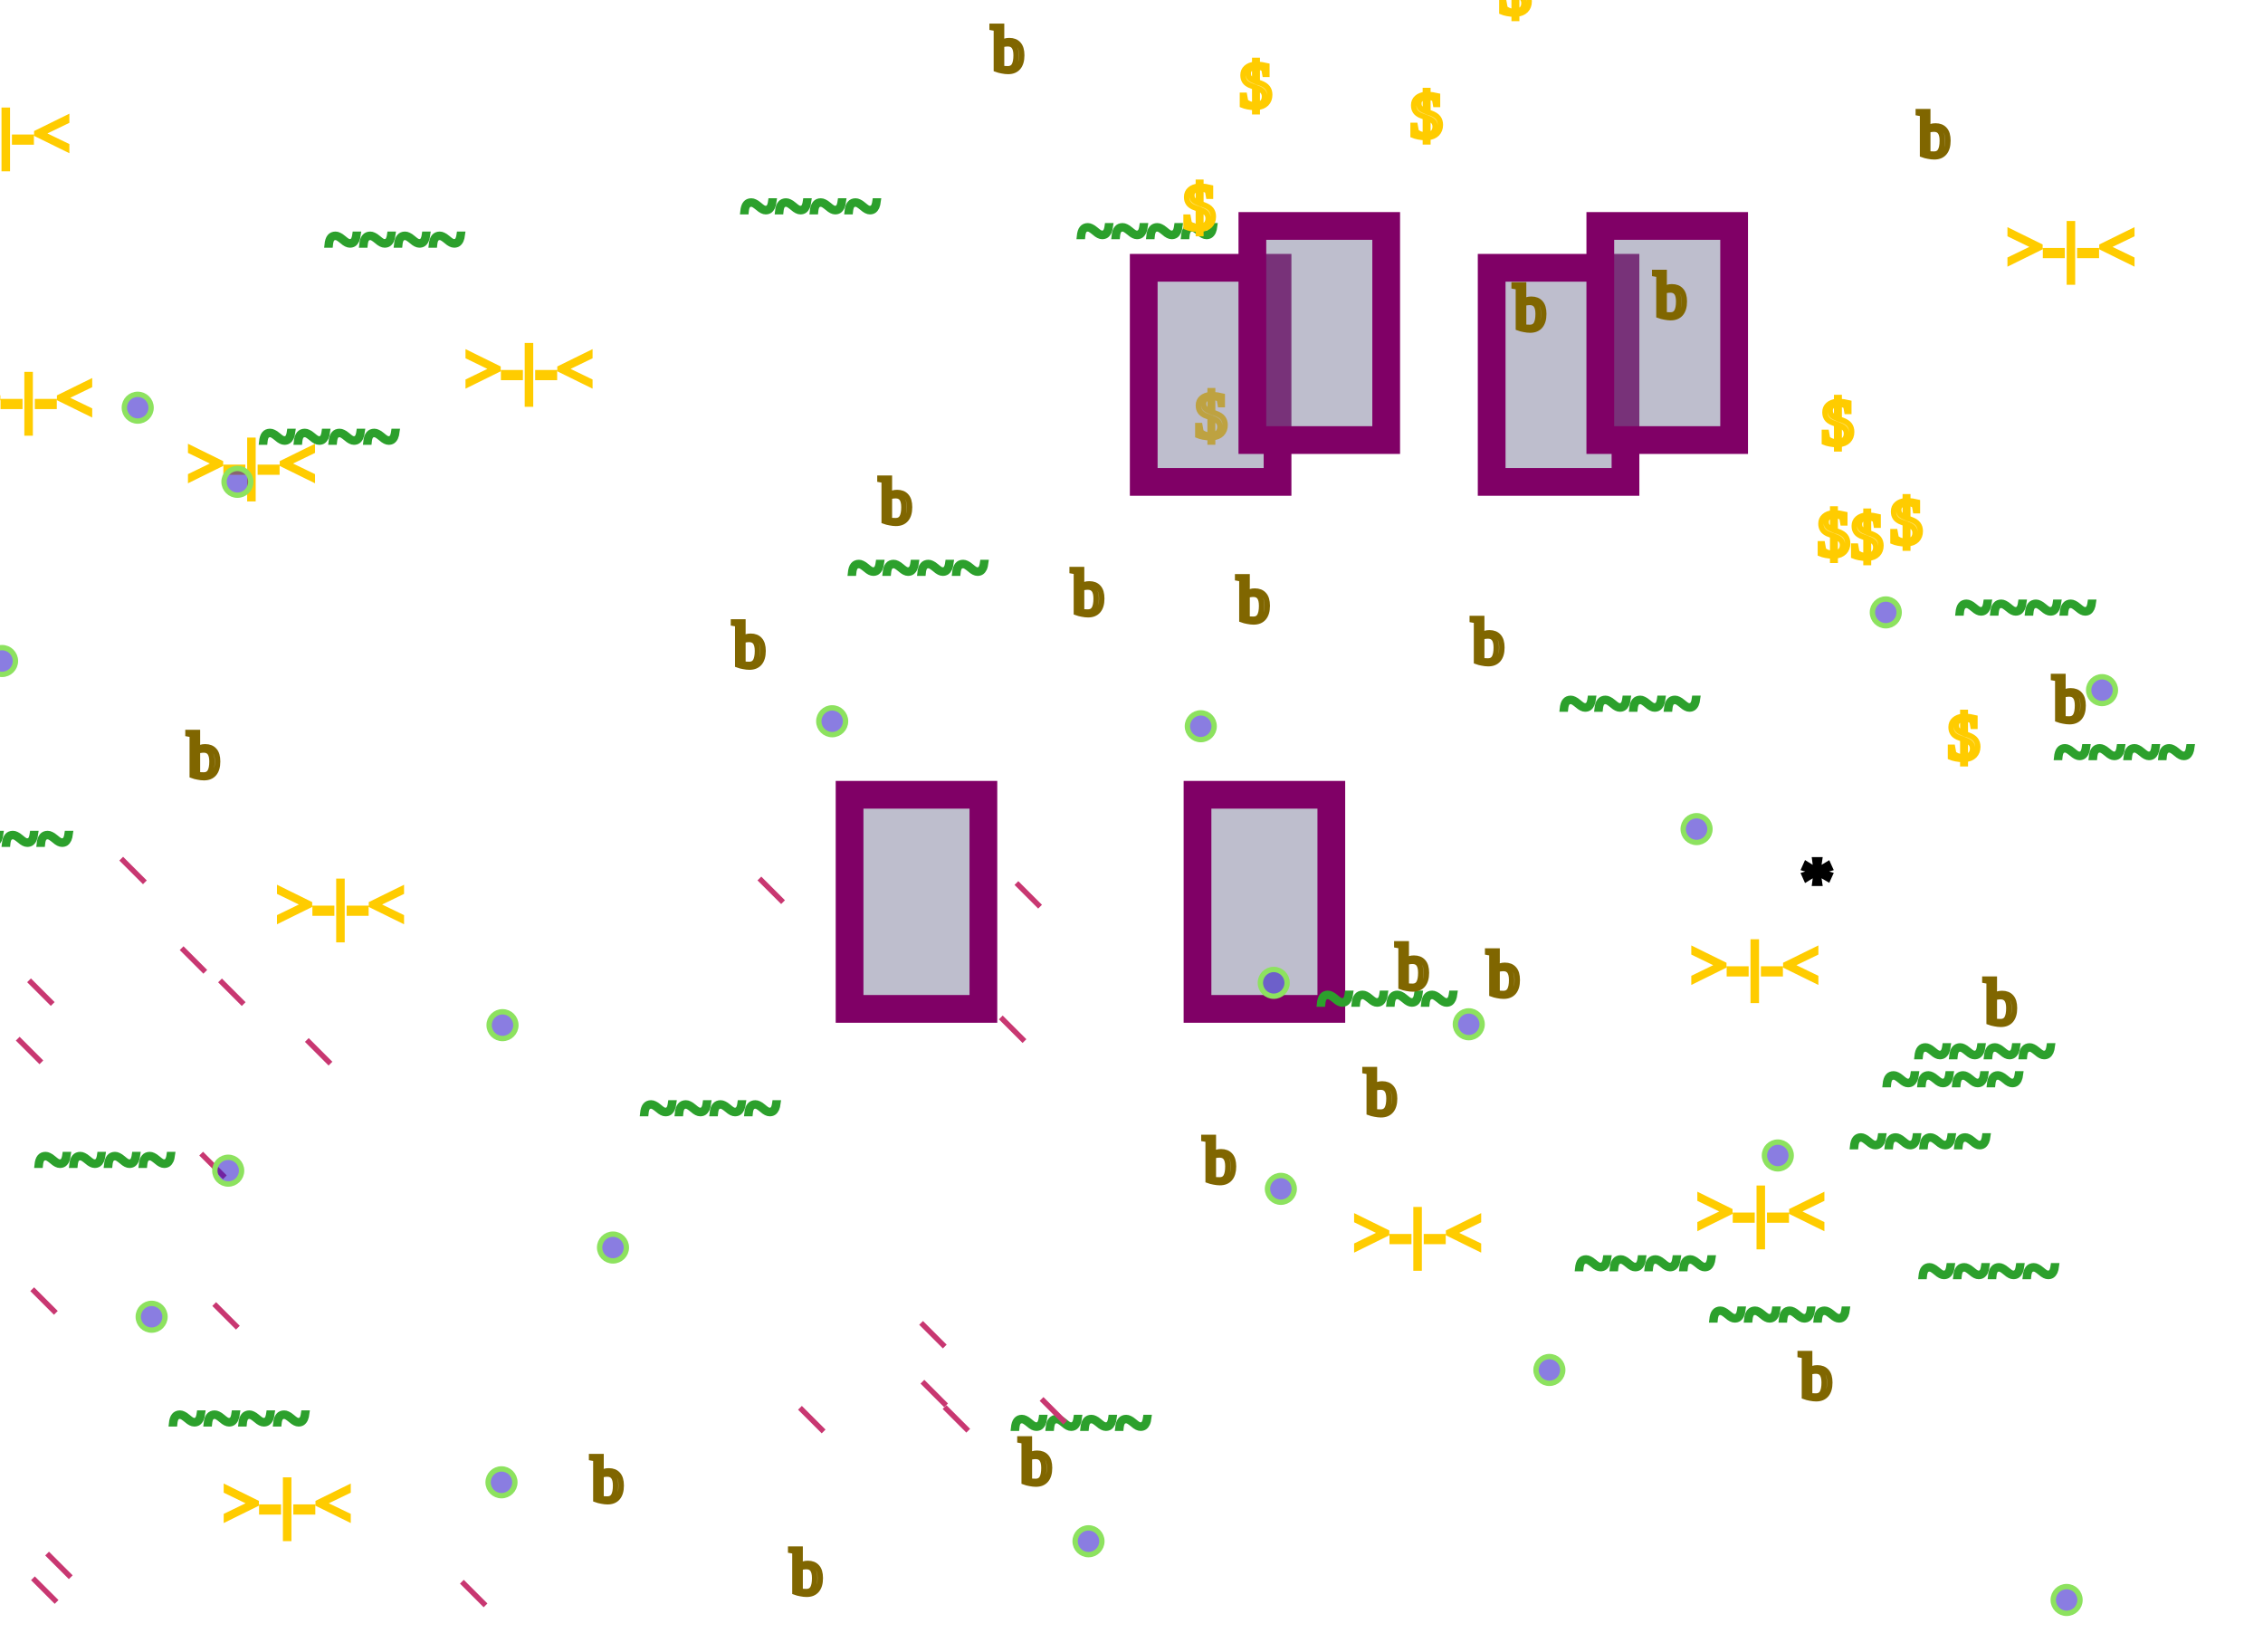
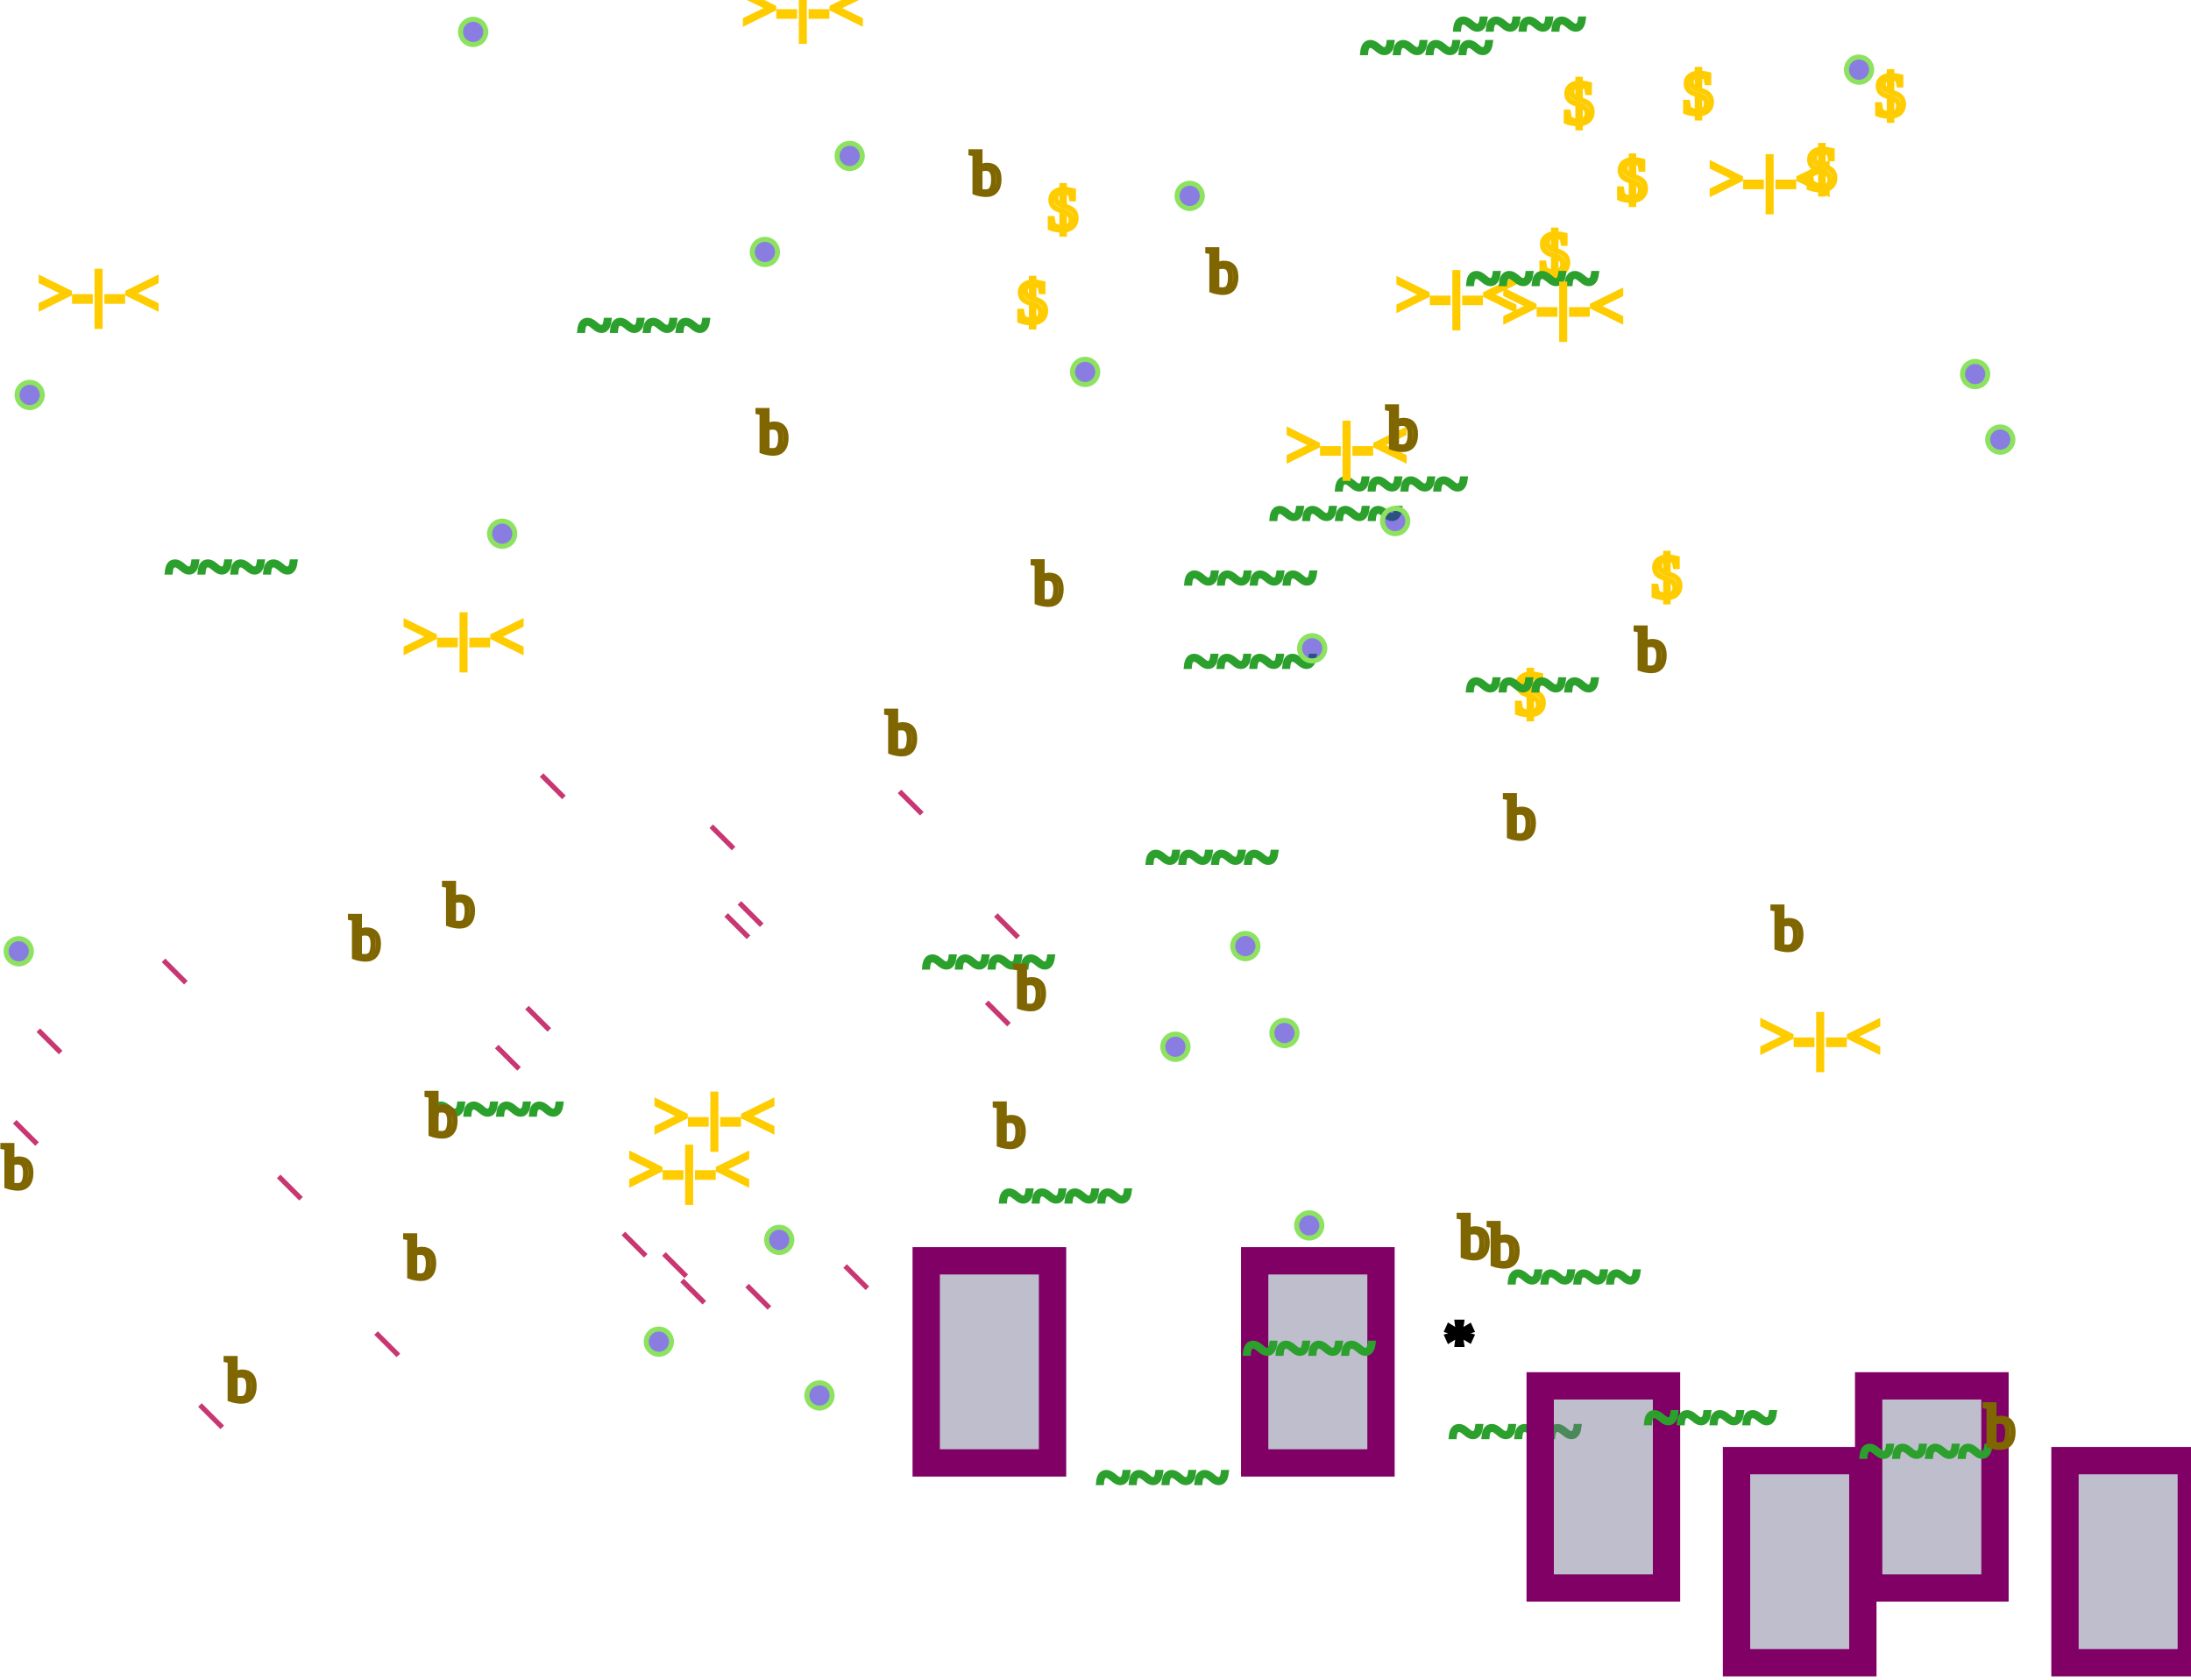
<svg xmlns="http://www.w3.org/2000/svg">
-   <text x="336.464" y="168.477" stroke="black" fill="red" fill-opacity="60%">*</text>
-   <text id="13" x="226.249" y="81.666" text-anchor="middle" stroke="#FFCC00" fill="#FFCC00" fill-opacity="60%"> $</text>
-   <text id="33" x="132.717" y="210.987" text-anchor="middle" stroke="#2ca02c" fill="#2ca02c" fill-opacity="60%"> ~~~~</text>
-   <text id="26" x="46.969" y="90.582" text-anchor="middle" stroke="#FFCC00" fill="#FFCC00" fill-opacity="60%"> &gt;-|-&lt;</text>
-   <circle id="83" cx="25.728" cy="76.163" r="2.5" stroke="#8de25f" fill="#2b13c8" fill-opacity="55%" />
-   <text id="24" x="5.342" y="78.298" text-anchor="middle" stroke="#FFCC00" fill="#FFCC00" fill-opacity="60%"> &gt;-|-&lt;</text>
-   <text id="35" x="0.509" y="160.654" text-anchor="middle" stroke="#2ca02c" fill="#2ca02c" fill-opacity="60%"> ~~~~</text>
-   <circle id="86" cx="0.385" cy="123.486" r="2.5" stroke="#8de25f" fill="#2b13c8" fill-opacity="55%" />
-   <text id="21" x="1.076" y="28.911" text-anchor="middle" stroke="#FFCC00" fill="#FFCC00" fill-opacity="60%"> &gt;-|-&lt;</text>
-   <line id="100" x1="3.309" y1="194.04" x2="7.729" y2="198.46" stroke="#c83771" />
-   <line id="93" x1="8.797" y1="290.23" x2="13.217" y2="294.649" stroke="#c83771" />
-   <line id="88" x1="6.017" y1="240.843" x2="10.436" y2="245.262" stroke="#c83771" />
-   <line id="98" x1="5.426" y1="183.139" x2="9.845" y2="187.559" stroke="#c83771" />
-   <line id="105" x1="6.152" y1="294.849" x2="10.572" y2="299.269" stroke="#c83771" />
-   <text id="27" x="19.584" y="220.634" text-anchor="middle" stroke="#2ca02c" fill="#2ca02c" fill-opacity="60%"> ~~~~</text>
-   <line id="96" x1="22.645" y1="160.412" x2="27.065" y2="164.832" stroke="#c83771" />
-   <text id="55" x="38.114" y="145.162" text-anchor="middle" stroke="#806600" fill="#806600" fill-opacity="60%"> b</text>
-   <line id="89" x1="33.93" y1="177.13" x2="38.35" y2="181.55" stroke="#c83771" />
-   <circle id="69" cx="28.328" cy="245.988" r="2.5" stroke="#8de25f" fill="#2b13c8" fill-opacity="55%" />
-   <line id="91" x1="37.581" y1="215.515" x2="42" y2="219.935" stroke="#c83771" />
-   <circle id="84" cx="44.354" cy="90.012" r="2.5" stroke="#8de25f" fill="#2b13c8" fill-opacity="55%" />
-   <line id="104" x1="41.102" y1="183.158" x2="45.521" y2="187.577" stroke="#c83771" />
-   <line id="92" x1="40.018" y1="243.616" x2="44.438" y2="248.036" stroke="#c83771" />
-   <circle id="77" cx="42.634" cy="218.696" r="2.5" stroke="#8de25f" fill="#2b13c8" fill-opacity="55%" />
-   <text id="37" x="44.691" y="268.94" text-anchor="middle" stroke="#2ca02c" fill="#2ca02c" fill-opacity="60%"> ~~~~</text>
-   <circle id="82" cx="93.687" cy="276.917" r="2.5" stroke="#8de25f" fill="#2b13c8" fill-opacity="55%" />
-   <text id="19" x="63.602" y="172.961" text-anchor="middle" stroke="#FFCC00" fill="#FFCC00" fill-opacity="60%"> &gt;-|-&lt;</text>
-   <line id="87" x1="57.319" y1="194.284" x2="61.738" y2="198.704" stroke="#c83771" />
-   <text id="23" x="53.645" y="284.822" text-anchor="middle" stroke="#FFCC00" fill="#FFCC00" fill-opacity="60%"> &gt;-|-&lt;</text>
-   <text id="32" x="61.537" y="85.54" text-anchor="middle" stroke="#2ca02c" fill="#2ca02c" fill-opacity="60%"> ~~~~</text>
-   <text id="36" x="73.761" y="48.708" text-anchor="middle" stroke="#2ca02c" fill="#2ca02c" fill-opacity="60%"> ~~~~</text>
-   <line id="90" x1="86.287" y1="295.489" x2="90.706" y2="299.908" stroke="#c83771" />
-   <text id="18" x="98.819" y="72.902" text-anchor="middle" stroke="#FFCC00" fill="#FFCC00" fill-opacity="60%"> &gt;-|-&lt;</text>
-   <circle id="71" cx="93.878" cy="191.516" r="2.5" stroke="#8de25f" fill="#2b13c8" fill-opacity="55%" />
-   <text id="59" x="113.512" y="280.43" text-anchor="middle" stroke="#806600" fill="#806600" fill-opacity="60%"> b</text>
-   <circle id="76" cx="114.518" cy="233.058" r="2.5" stroke="#8de25f" fill="#2b13c8" fill-opacity="55%" />
-   <rect id="1" x="158.714" y="148.477" width="25" height="40" stroke="#800066" fill="#6F6F91" fill-opacity="45%" stroke-width="1.4%" />
-   <text id="56" x="150.705" y="297.715" text-anchor="middle" stroke="#806600" fill="#806600" fill-opacity="60%"> b</text>
-   <line id="94" x1="141.866" y1="164.116" x2="146.286" y2="168.536" stroke="#c83771" />
-   <text id="47" x="140.017" y="124.507" text-anchor="middle" stroke="#806600" fill="#806600" fill-opacity="60%"> b</text>
-   <line id="103" x1="149.444" y1="262.999" x2="153.864" y2="267.418" stroke="#c83771" />
-   <text id="29" x="151.437" y="42.492" text-anchor="middle" stroke="#2ca02c" fill="#2ca02c" fill-opacity="60%"> ~~~~</text>
-   <circle id="70" cx="155.466" cy="134.74" r="2.5" stroke="#8de25f" fill="#2b13c8" fill-opacity="55%" />
-   <text id="41" x="201.995" y="269.761" text-anchor="middle" stroke="#2ca02c" fill="#2ca02c" fill-opacity="60%"> ~~~~</text>
-   <line id="102" x1="172.322" y1="258.123" x2="176.741" y2="262.543" stroke="#c83771" />
-   <text id="43" x="171.537" y="110.022" text-anchor="middle" stroke="#2ca02c" fill="#2ca02c" fill-opacity="60%"> ~~~~</text>
-   <text id="65" x="167.379" y="97.653" text-anchor="middle" stroke="#806600" fill="#806600" fill-opacity="60%"> b</text>
-   <line id="95" x1="172.077" y1="247.136" x2="176.497" y2="251.555" stroke="#c83771" />
-   <text id="52" x="188.336" y="13.234" text-anchor="middle" stroke="#806600" fill="#806600" fill-opacity="60%"> b</text>
-   <line id="99" x1="186.967" y1="190.073" x2="191.386" y2="194.492" stroke="#c83771" />
-   <line id="106" x1="176.459" y1="262.862" x2="180.878" y2="267.281" stroke="#c83771" />
-   <text id="63" x="193.531" y="277.131" text-anchor="middle" stroke="#806600" fill="#806600" fill-opacity="60%"> b</text>
-   <line id="97" x1="189.882" y1="164.962" x2="194.301" y2="169.382" stroke="#c83771" />
-   <line id="101" x1="194.582" y1="261.349" x2="199.002" y2="265.769" stroke="#c83771" />
-   <rect id="2" x="223.714" y="148.477" width="25" height="40" stroke="#800066" fill="#6F6F91" fill-opacity="45%" stroke-width="1.4%" />
-   <rect id="5" x="213.667" y="50.027" width="25" height="40" stroke="#800066" fill="#6F6F91" fill-opacity="45%" stroke-width="1.4%" />
-   <text id="49" x="203.284" y="114.726" text-anchor="middle" stroke="#806600" fill="#806600" fill-opacity="60%"> b</text>
-   <circle id="80" cx="203.35" cy="287.931" r="2.5" stroke="#8de25f" fill="#2b13c8" fill-opacity="55%" />
-   <text id="44" x="214.304" y="47.123" text-anchor="middle" stroke="#2ca02c" fill="#2ca02c" fill-opacity="60%"> ~~~~</text>
-   <text id="7" x="224.055" y="42.726" text-anchor="middle" stroke="#FFCC00" fill="#FFCC00" fill-opacity="60%"> $</text>
-   <circle id="79" cx="224.326" cy="135.674" r="2.5" stroke="#8de25f" fill="#2b13c8" fill-opacity="55%" />
-   <text id="9" x="342.555" y="103.758" text-anchor="middle" stroke="#FFCC00" fill="#FFCC00" fill-opacity="60%"> $</text>
-   <rect id="6" x="278.667" y="50.027" width="25" height="40" stroke="#800066" fill="#6F6F91" fill-opacity="45%" stroke-width="1.4%" />
-   <text id="38" x="259.153" y="190.515" text-anchor="middle" stroke="#2ca02c" fill="#2ca02c" fill-opacity="60%"> ~~~~</text>
-   <text id="15" x="234.587" y="19.958" text-anchor="middle" stroke="#FFCC00" fill="#FFCC00" fill-opacity="60%"> $</text>
-   <rect id="3" x="233.964" y="42.211" width="25" height="40" stroke="#800066" fill="#6F6F91" fill-opacity="45%" stroke-width="1.4%" />
-   <text id="54" x="227.897" y="220.813" text-anchor="middle" stroke="#806600" fill="#806600" fill-opacity="60%"> b</text>
-   <text id="51" x="234.203" y="116.074" text-anchor="middle" stroke="#806600" fill="#806600" fill-opacity="60%"> b</text>
-   <circle id="78" cx="239.285" cy="222.096" r="2.5" stroke="#8de25f" fill="#2b13c8" fill-opacity="55%" />
-   <circle id="75" cx="237.956" cy="183.61" r="2.5" stroke="#8de25f" fill="#2b13c8" fill-opacity="55%" />
-   <text id="64" x="257.994" y="208.14" text-anchor="middle" stroke="#806600" fill="#806600" fill-opacity="60%"> b</text>
-   <text id="17" x="264.825" y="234.305" text-anchor="middle" stroke="#FFCC00" fill="#FFCC00" fill-opacity="60%"> &gt;-|-&lt;</text>
-   <text id="66" x="263.939" y="184.644" text-anchor="middle" stroke="#806600" fill="#806600" fill-opacity="60%"> b</text>
-   <circle id="74" cx="274.388" cy="191.35" r="2.5" stroke="#8de25f" fill="#2b13c8" fill-opacity="55%" />
-   <text id="16" x="266.465" y="25.583" text-anchor="middle" stroke="#FFCC00" fill="#FFCC00" fill-opacity="60%"> $</text>
-   <text id="60" x="278.035" y="123.864" text-anchor="middle" stroke="#806600" fill="#806600" fill-opacity="60%"> b</text>
-   <rect id="4" x="298.964" y="42.211" width="25" height="40" stroke="#800066" fill="#6F6F91" fill-opacity="45%" stroke-width="1.4%" />
-   <text id="10" x="283.052" y="2.534" text-anchor="middle" stroke="#FFCC00" fill="#FFCC00" fill-opacity="60%"> $</text>
-   <text id="53" x="280.909" y="185.987" text-anchor="middle" stroke="#806600" fill="#806600" fill-opacity="60%"> b</text>
-   <text id="58" x="285.86" y="61.549" text-anchor="middle" stroke="#806600" fill="#806600" fill-opacity="60%"> b</text>
-   <circle id="67" cx="289.449" cy="255.93" r="2.5" stroke="#8de25f" fill="#2b13c8" fill-opacity="55%" />
-   <text id="22" x="327.818" y="184.295" text-anchor="middle" stroke="#FFCC00" fill="#FFCC00" fill-opacity="60%"> &gt;-|-&lt;</text>
-   <text id="31" x="307.381" y="239.948" text-anchor="middle" stroke="#2ca02c" fill="#2ca02c" fill-opacity="60%"> ~~~~</text>
-   <text id="34" x="304.521" y="135.41" text-anchor="middle" stroke="#2ca02c" fill="#2ca02c" fill-opacity="60%"> ~~~~</text>
-   <text id="61" x="312.117" y="59.227" text-anchor="middle" stroke="#806600" fill="#806600" fill-opacity="60%"> b</text>
-   <circle id="73" cx="316.948" cy="154.887" r="2.5" stroke="#8de25f" fill="#2b13c8" fill-opacity="55%" />
-   <text id="46" x="332.469" y="249.524" text-anchor="middle" stroke="#2ca02c" fill="#2ca02c" fill-opacity="60%"> ~~~~</text>
-   <text id="20" x="328.947" y="230.304" text-anchor="middle" stroke="#FFCC00" fill="#FFCC00" fill-opacity="60%"> &gt;-|-&lt;</text>
-   <circle id="81" cx="332.126" cy="215.861" r="2.5" stroke="#8de25f" fill="#2b13c8" fill-opacity="55%" />
-   <text id="62" x="339.295" y="261.187" text-anchor="middle" stroke="#806600" fill="#806600" fill-opacity="60%"> b</text>
-   <text id="14" x="366.862" y="141.762" text-anchor="middle" stroke="#FFCC00" fill="#FFCC00" fill-opacity="60%"> $</text>
-   <text id="12" x="348.779" y="104.18" text-anchor="middle" stroke="#FFCC00" fill="#FFCC00" fill-opacity="60%"> $</text>
-   <text id="11" x="343.3" y="82.935" text-anchor="middle" stroke="#FFCC00" fill="#FFCC00" fill-opacity="60%"> $</text>
-   <text id="39" x="358.74" y="217.158" text-anchor="middle" stroke="#2ca02c" fill="#2ca02c" fill-opacity="60%"> ~~~~</text>
-   <text id="8" x="356.118" y="101.488" text-anchor="middle" stroke="#FFCC00" fill="#FFCC00" fill-opacity="60%"> $</text>
-   <circle id="72" cx="352.296" cy="114.404" r="2.5" stroke="#8de25f" fill="#2b13c8" fill-opacity="55%" />
-   <text id="30" x="364.849" y="205.56" text-anchor="middle" stroke="#2ca02c" fill="#2ca02c" fill-opacity="60%"> ~~~~</text>
-   <text id="48" x="361.365" y="29.183" text-anchor="middle" stroke="#806600" fill="#806600" fill-opacity="60%"> b</text>
-   <text id="45" x="378.456" y="117.452" text-anchor="middle" stroke="#2ca02c" fill="#2ca02c" fill-opacity="60%"> ~~~~</text>
-   <text id="28" x="371.548" y="241.414" text-anchor="middle" stroke="#2ca02c" fill="#2ca02c" fill-opacity="60%"> ~~~~</text>
-   <text id="42" x="370.79" y="200.335" text-anchor="middle" stroke="#2ca02c" fill="#2ca02c" fill-opacity="60%"> ~~~~</text>
-   <text id="50" x="373.798" y="191.243" text-anchor="middle" stroke="#806600" fill="#806600" fill-opacity="60%"> b</text>
-   <text id="25" x="386.88" y="50.109" text-anchor="middle" stroke="#FFCC00" fill="#FFCC00" fill-opacity="60%"> &gt;-|-&lt;</text>
-   <text id="57" x="386.62" y="134.703" text-anchor="middle" stroke="#806600" fill="#806600" fill-opacity="60%"> b</text>
-   <circle id="85" cx="386.078" cy="298.898" r="2.5" stroke="#8de25f" fill="#2b13c8" fill-opacity="55%" />
-   <text id="40" x="396.866" y="144.454" text-anchor="middle" stroke="#2ca02c" fill="#2ca02c" fill-opacity="60%"> ~~~~</text>
-   <circle id="68" cx="392.694" cy="128.93" r="2.5" stroke="#8de25f" fill="#2b13c8" fill-opacity="55%" />
+   <text x="285.79" y="269.513" stroke="black" fill="red" fill-opacity="60%">*</text>
+   <rect id="2" x="248.29" y="249.513" width="25" height="40" stroke="#800066" fill="#6F6F91" fill-opacity="45%" stroke-width="1.4%" />
+   <text id="22" x="158.872" y="5.594" text-anchor="middle" stroke="#FFCC00" fill="#FFCC00" fill-opacity="60%"> &gt;-|-&lt;</text>
+   <text id="35" x="98.375" y="223.438" text-anchor="middle" stroke="#2ca02c" fill="#2ca02c" fill-opacity="60%"> ~~~~</text>
+   <text id="61" x="72.347" y="189.685" text-anchor="middle" stroke="#806600" fill="#806600" fill-opacity="60%"> b</text>
+   <text id="26" x="19.504" y="61.998" text-anchor="middle" stroke="#FFCC00" fill="#FFCC00" fill-opacity="60%"> &gt;-|-&lt;</text>
+   <circle id="72" cx="3.705" cy="188.254" r="2.5" stroke="#8de25f" fill="#2b13c8" fill-opacity="55%" />
+   <text id="64" x="3.569" y="235.015" text-anchor="middle" stroke="#806600" fill="#806600" fill-opacity="60%"> b</text>
+   <line id="88" x1="2.914" y1="221.988" x2="7.333" y2="226.407" stroke="#c83771" />
+   <circle id="83" cx="5.871" cy="78.157" r="2.5" stroke="#8de25f" fill="#2b13c8" fill-opacity="55%" />
+   <line id="104" x1="7.582" y1="203.875" x2="12.002" y2="208.294" stroke="#c83771" />
+   <text id="29" x="45.762" y="116.146" text-anchor="middle" stroke="#2ca02c" fill="#2ca02c" fill-opacity="60%"> ~~~~</text>
+   <line id="91" x1="32.364" y1="190.054" x2="36.783" y2="194.473" stroke="#c83771" />
+   <line id="95" x1="39.563" y1="278.049" x2="43.982" y2="282.468" stroke="#c83771" />
+   <text id="62" x="47.747" y="277.183" text-anchor="middle" stroke="#806600" fill="#806600" fill-opacity="60%"> b</text>
+   <line id="98" x1="55.154" y1="232.809" x2="59.573" y2="237.229" stroke="#c83771" />
+   <text id="60" x="90.963" y="183.142" text-anchor="middle" stroke="#806600" fill="#806600" fill-opacity="60%"> b</text>
+   <text id="65" x="83.28" y="252.889" text-anchor="middle" stroke="#806600" fill="#806600" fill-opacity="60%"> b</text>
+   <line id="96" x1="74.42" y1="263.807" x2="78.839" y2="268.226" stroke="#c83771" />
+   <text id="58" x="87.509" y="224.714" text-anchor="middle" stroke="#806600" fill="#806600" fill-opacity="60%"> b</text>
+   <circle id="76" cx="93.635" cy="6.309" r="2.5" stroke="#8de25f" fill="#2b13c8" fill-opacity="55%" />
+   <text id="25" x="91.731" y="129.982" text-anchor="middle" stroke="#FFCC00" fill="#FFCC00" fill-opacity="60%"> &gt;-|-&lt;</text>
+   <line id="94" x1="98.296" y1="207.113" x2="102.715" y2="211.532" stroke="#c83771" />
+   <text id="24" x="136.374" y="235.358" text-anchor="middle" stroke="#FFCC00" fill="#FFCC00" fill-opacity="60%"> &gt;-|-&lt;</text>
+   <text id="45" x="127.382" y="68.336" text-anchor="middle" stroke="#2ca02c" fill="#2ca02c" fill-opacity="60%"> ~~~~</text>
+   <line id="100" x1="104.282" y1="199.401" x2="108.702" y2="203.82" stroke="#c83771" />
+   <circle id="75" cx="99.377" cy="105.619" r="2.5" stroke="#8de25f" fill="#2b13c8" fill-opacity="55%" />
+   <line id="90" x1="123.37" y1="244.105" x2="127.79" y2="248.525" stroke="#c83771" />
+   <line id="105" x1="107.176" y1="153.388" x2="111.595" y2="157.807" stroke="#c83771" />
+   <line id="101" x1="131.39" y1="248.158" x2="135.81" y2="252.578" stroke="#c83771" />
+   <circle id="77" cx="130.377" cy="265.51" r="2.5" stroke="#8de25f" fill="#2b13c8" fill-opacity="55%" />
+   <line id="89" x1="134.959" y1="253.392" x2="139.378" y2="257.812" stroke="#c83771" />
+   <circle id="85" cx="151.366" cy="49.859" r="2.5" stroke="#8de25f" fill="#2b13c8" fill-opacity="55%" />
+   <line id="97" x1="143.703" y1="181.072" x2="148.123" y2="185.492" stroke="#c83771" />
+   <text id="23" x="141.375" y="224.848" text-anchor="middle" stroke="#FFCC00" fill="#FFCC00" fill-opacity="60%"> &gt;-|-&lt;</text>
+   <line id="106" x1="140.748" y1="163.508" x2="145.168" y2="167.928" stroke="#c83771" />
+   <line id="92" x1="147.841" y1="254.418" x2="152.261" y2="258.838" stroke="#c83771" />
+   <line id="103" x1="146.325" y1="178.678" x2="150.745" y2="183.097" stroke="#c83771" />
+   <text id="51" x="153.008" y="89.568" text-anchor="middle" stroke="#806600" fill="#806600" fill-opacity="60%"> b</text>
+   <circle id="86" cx="154.202" cy="245.369" r="2.5" stroke="#8de25f" fill="#2b13c8" fill-opacity="55%" />
+   <text id="11" x="204.295" y="63.776" text-anchor="middle" stroke="#FFCC00" fill="#FFCC00" fill-opacity="60%"> $</text>
+   <rect id="1" x="183.29" y="249.513" width="25" height="40" stroke="#800066" fill="#6F6F91" fill-opacity="45%" stroke-width="1.4%" />
+   <circle id="82" cx="168.143" cy="30.855" r="2.5" stroke="#8de25f" fill="#2b13c8" fill-opacity="55%" />
+   <circle id="71" cx="162.171" cy="276.157" r="2.5" stroke="#8de25f" fill="#2b13c8" fill-opacity="55%" />
+   <line id="93" x1="167.234" y1="250.536" x2="171.653" y2="254.955" stroke="#c83771" />
+   <text id="66" x="178.462" y="149.072" text-anchor="middle" stroke="#806600" fill="#806600" fill-opacity="60%"> b</text>
+   <line id="99" x1="178.009" y1="156.628" x2="182.428" y2="161.048" stroke="#c83771" />
+   <text id="44" x="195.642" y="194.322" text-anchor="middle" stroke="#2ca02c" fill="#2ca02c" fill-opacity="60%"> ~~~~</text>
+   <text id="57" x="195.149" y="38.364" text-anchor="middle" stroke="#806600" fill="#806600" fill-opacity="60%"> b</text>
+   <line id="87" x1="195.248" y1="198.356" x2="199.667" y2="202.775" stroke="#c83771" />
+   <text id="50" x="199.953" y="226.799" text-anchor="middle" stroke="#806600" fill="#806600" fill-opacity="60%"> b</text>
+   <line id="102" x1="197.066" y1="181.091" x2="201.485" y2="185.51" stroke="#c83771" />
+   <text id="48" x="203.959" y="199.523" text-anchor="middle" stroke="#806600" fill="#806600" fill-opacity="60%"> b</text>
+   <text id="34" x="239.861" y="173.611" text-anchor="middle" stroke="#2ca02c" fill="#2ca02c" fill-opacity="60%"> ~~~~</text>
+   <text id="33" x="230.047" y="296.35" text-anchor="middle" stroke="#2ca02c" fill="#2ca02c" fill-opacity="60%"> ~~~~</text>
+   <text id="8" x="210.332" y="45.425" text-anchor="middle" stroke="#FFCC00" fill="#FFCC00" fill-opacity="60%"> $</text>
+   <text id="49" x="207.451" y="119.488" text-anchor="middle" stroke="#806600" fill="#806600" fill-opacity="60%"> b</text>
+   <text id="39" x="210.853" y="240.632" text-anchor="middle" stroke="#2ca02c" fill="#2ca02c" fill-opacity="60%"> ~~~~</text>
+   <circle id="80" cx="214.739" cy="73.598" r="2.5" stroke="#8de25f" fill="#2b13c8" fill-opacity="55%" />
+   <circle id="70" cx="232.603" cy="207.15" r="2.5" stroke="#8de25f" fill="#2b13c8" fill-opacity="55%" />
+   <circle id="79" cx="235.43" cy="38.763" r="2.5" stroke="#8de25f" fill="#2b13c8" fill-opacity="55%" />
+   <text id="41" x="247.431" y="134.83" text-anchor="middle" stroke="#2ca02c" fill="#2ca02c" fill-opacity="60%"> ~~~~</text>
+   <text id="55" x="242.019" y="57.753" text-anchor="middle" stroke="#806600" fill="#806600" fill-opacity="60%"> b</text>
+   <circle id="78" cx="246.44" cy="187.226" r="2.5" stroke="#8de25f" fill="#2b13c8" fill-opacity="55%" />
+   <text id="38" x="247.507" y="118.334" text-anchor="middle" stroke="#2ca02c" fill="#2ca02c" fill-opacity="60%"> ~~~~</text>
+   <text id="10" x="307.616" y="54.216" text-anchor="middle" stroke="#FFCC00" fill="#FFCC00" fill-opacity="60%"> $</text>
+   <text id="21" x="288.198" y="62.271" text-anchor="middle" stroke="#FFCC00" fill="#FFCC00" fill-opacity="60%"> &gt;-|-&lt;</text>
+   <text id="42" x="264.374" y="105.565" text-anchor="middle" stroke="#2ca02c" fill="#2ca02c" fill-opacity="60%"> ~~~~</text>
+   <text id="36" x="259.112" y="270.763" text-anchor="middle" stroke="#2ca02c" fill="#2ca02c" fill-opacity="60%"> ~~~~</text>
+   <circle id="68" cx="259.084" cy="242.508" r="2.5" stroke="#8de25f" fill="#2b13c8" fill-opacity="55%" />
+   <circle id="81" cx="254.183" cy="204.431" r="2.5" stroke="#8de25f" fill="#2b13c8" fill-opacity="55%" />
+   <circle id="69" cx="259.668" cy="128.293" r="2.5" stroke="#8de25f" fill="#2b13c8" fill-opacity="55%" />
+   <text id="30" x="277.333" y="99.721" text-anchor="middle" stroke="#2ca02c" fill="#2ca02c" fill-opacity="60%"> ~~~~</text>
+   <text id="17" x="266.473" y="92.072" text-anchor="middle" stroke="#FFCC00" fill="#FFCC00" fill-opacity="60%"> &gt;-|-&lt;</text>
+   <circle id="84" cx="276.088" cy="103.108" r="2.5" stroke="#8de25f" fill="#2b13c8" fill-opacity="55%" />
+   <text id="28" x="282.313" y="13.357" text-anchor="middle" stroke="#2ca02c" fill="#2ca02c" fill-opacity="60%"> ~~~~</text>
+   <text id="54" x="277.572" y="88.838" text-anchor="middle" stroke="#806600" fill="#806600" fill-opacity="60%"> b</text>
+   <text id="15" x="302.786" y="141.336" text-anchor="middle" stroke="#FFCC00" fill="#FFCC00" fill-opacity="60%"> $</text>
+   <text id="27" x="300.712" y="8.718" text-anchor="middle" stroke="#2ca02c" fill="#2ca02c" fill-opacity="60%"> ~~~~</text>
+   <text id="52" x="297.687" y="250.449" text-anchor="middle" stroke="#806600" fill="#806600" fill-opacity="60%"> b</text>
+   <text id="59" x="291.761" y="248.826" text-anchor="middle" stroke="#806600" fill="#806600" fill-opacity="60%"> b</text>
+   <text id="43" x="299.846" y="287.251" text-anchor="middle" stroke="#2ca02c" fill="#2ca02c" fill-opacity="60%"> ~~~~</text>
+   <text id="47" x="300.911" y="165.786" text-anchor="middle" stroke="#806600" fill="#806600" fill-opacity="60%"> b</text>
+   <text id="40" x="303.301" y="59.071" text-anchor="middle" stroke="#2ca02c" fill="#2ca02c" fill-opacity="60%"> ~~~~</text>
+   <text id="32" x="303.251" y="139.485" text-anchor="middle" stroke="#2ca02c" fill="#2ca02c" fill-opacity="60%"> ~~~~</text>
+   <rect id="5" x="304.792" y="274.258" width="25" height="40" stroke="#800066" fill="#6F6F91" fill-opacity="45%" stroke-width="1.4%" />
+   <rect id="3" x="343.644" y="289.057" width="25" height="40" stroke="#800066" fill="#6F6F91" fill-opacity="45%" stroke-width="1.4%" />
+   <text id="14" x="329.815" y="118.188" text-anchor="middle" stroke="#FFCC00" fill="#FFCC00" fill-opacity="60%"> $</text>
+   <text id="16" x="312.438" y="24.376" text-anchor="middle" stroke="#FFCC00" fill="#FFCC00" fill-opacity="60%"> $</text>
+   <text id="20" x="309.344" y="64.56" text-anchor="middle" stroke="#FFCC00" fill="#FFCC00" fill-opacity="60%"> &gt;-|-&lt;</text>
+   <text id="37" x="311.532" y="256.658" text-anchor="middle" stroke="#2ca02c" fill="#2ca02c" fill-opacity="60%"> ~~~~</text>
+   <text id="9" x="322.998" y="39.553" text-anchor="middle" stroke="#FFCC00" fill="#FFCC00" fill-opacity="60%"> $</text>
+   <text id="56" x="326.782" y="132.605" text-anchor="middle" stroke="#806600" fill="#806600" fill-opacity="60%"> b</text>
+   <text id="12" x="336.06" y="22.428" text-anchor="middle" stroke="#FFCC00" fill="#FFCC00" fill-opacity="60%"> $</text>
+   <text id="31" x="338.496" y="284.509" text-anchor="middle" stroke="#2ca02c" fill="#2ca02c" fill-opacity="60%"> ~~~~</text>
+   <rect id="6" x="369.792" y="274.258" width="25" height="40" stroke="#800066" fill="#6F6F91" fill-opacity="45%" stroke-width="1.4%" />
+   <text id="18" x="360.202" y="209.095" text-anchor="middle" stroke="#FFCC00" fill="#FFCC00" fill-opacity="60%"> &gt;-|-&lt;</text>
+   <text id="19" x="350.193" y="39.331" text-anchor="middle" stroke="#FFCC00" fill="#FFCC00" fill-opacity="60%"> &gt;-|-&lt;</text>
+   <text id="63" x="353.85" y="187.818" text-anchor="middle" stroke="#806600" fill="#806600" fill-opacity="60%"> b</text>
+   <text id="7" x="360.484" y="37.469" text-anchor="middle" stroke="#FFCC00" fill="#FFCC00" fill-opacity="60%"> $</text>
+   <circle id="67" cx="367.884" cy="13.784" r="2.5" stroke="#8de25f" fill="#2b13c8" fill-opacity="55%" />
+   <text id="46" x="381.13" y="291.157" text-anchor="middle" stroke="#2ca02c" fill="#2ca02c" fill-opacity="60%"> ~~~~</text>
+   <text id="13" x="374.066" y="22.881" text-anchor="middle" stroke="#FFCC00" fill="#FFCC00" fill-opacity="60%"> $</text>
+   <text id="53" x="395.828" y="286.319" text-anchor="middle" stroke="#806600" fill="#806600" fill-opacity="60%"> b</text>
+   <circle id="73" cx="390.864" cy="74.027" r="2.5" stroke="#8de25f" fill="#2b13c8" fill-opacity="55%" />
+   <rect id="4" x="408.644" y="289.057" width="25" height="40" stroke="#800066" fill="#6F6F91" fill-opacity="45%" stroke-width="1.4%" />
+   <circle id="74" cx="395.833" cy="86.991" r="2.5" stroke="#8de25f" fill="#2b13c8" fill-opacity="55%" />
</svg>
